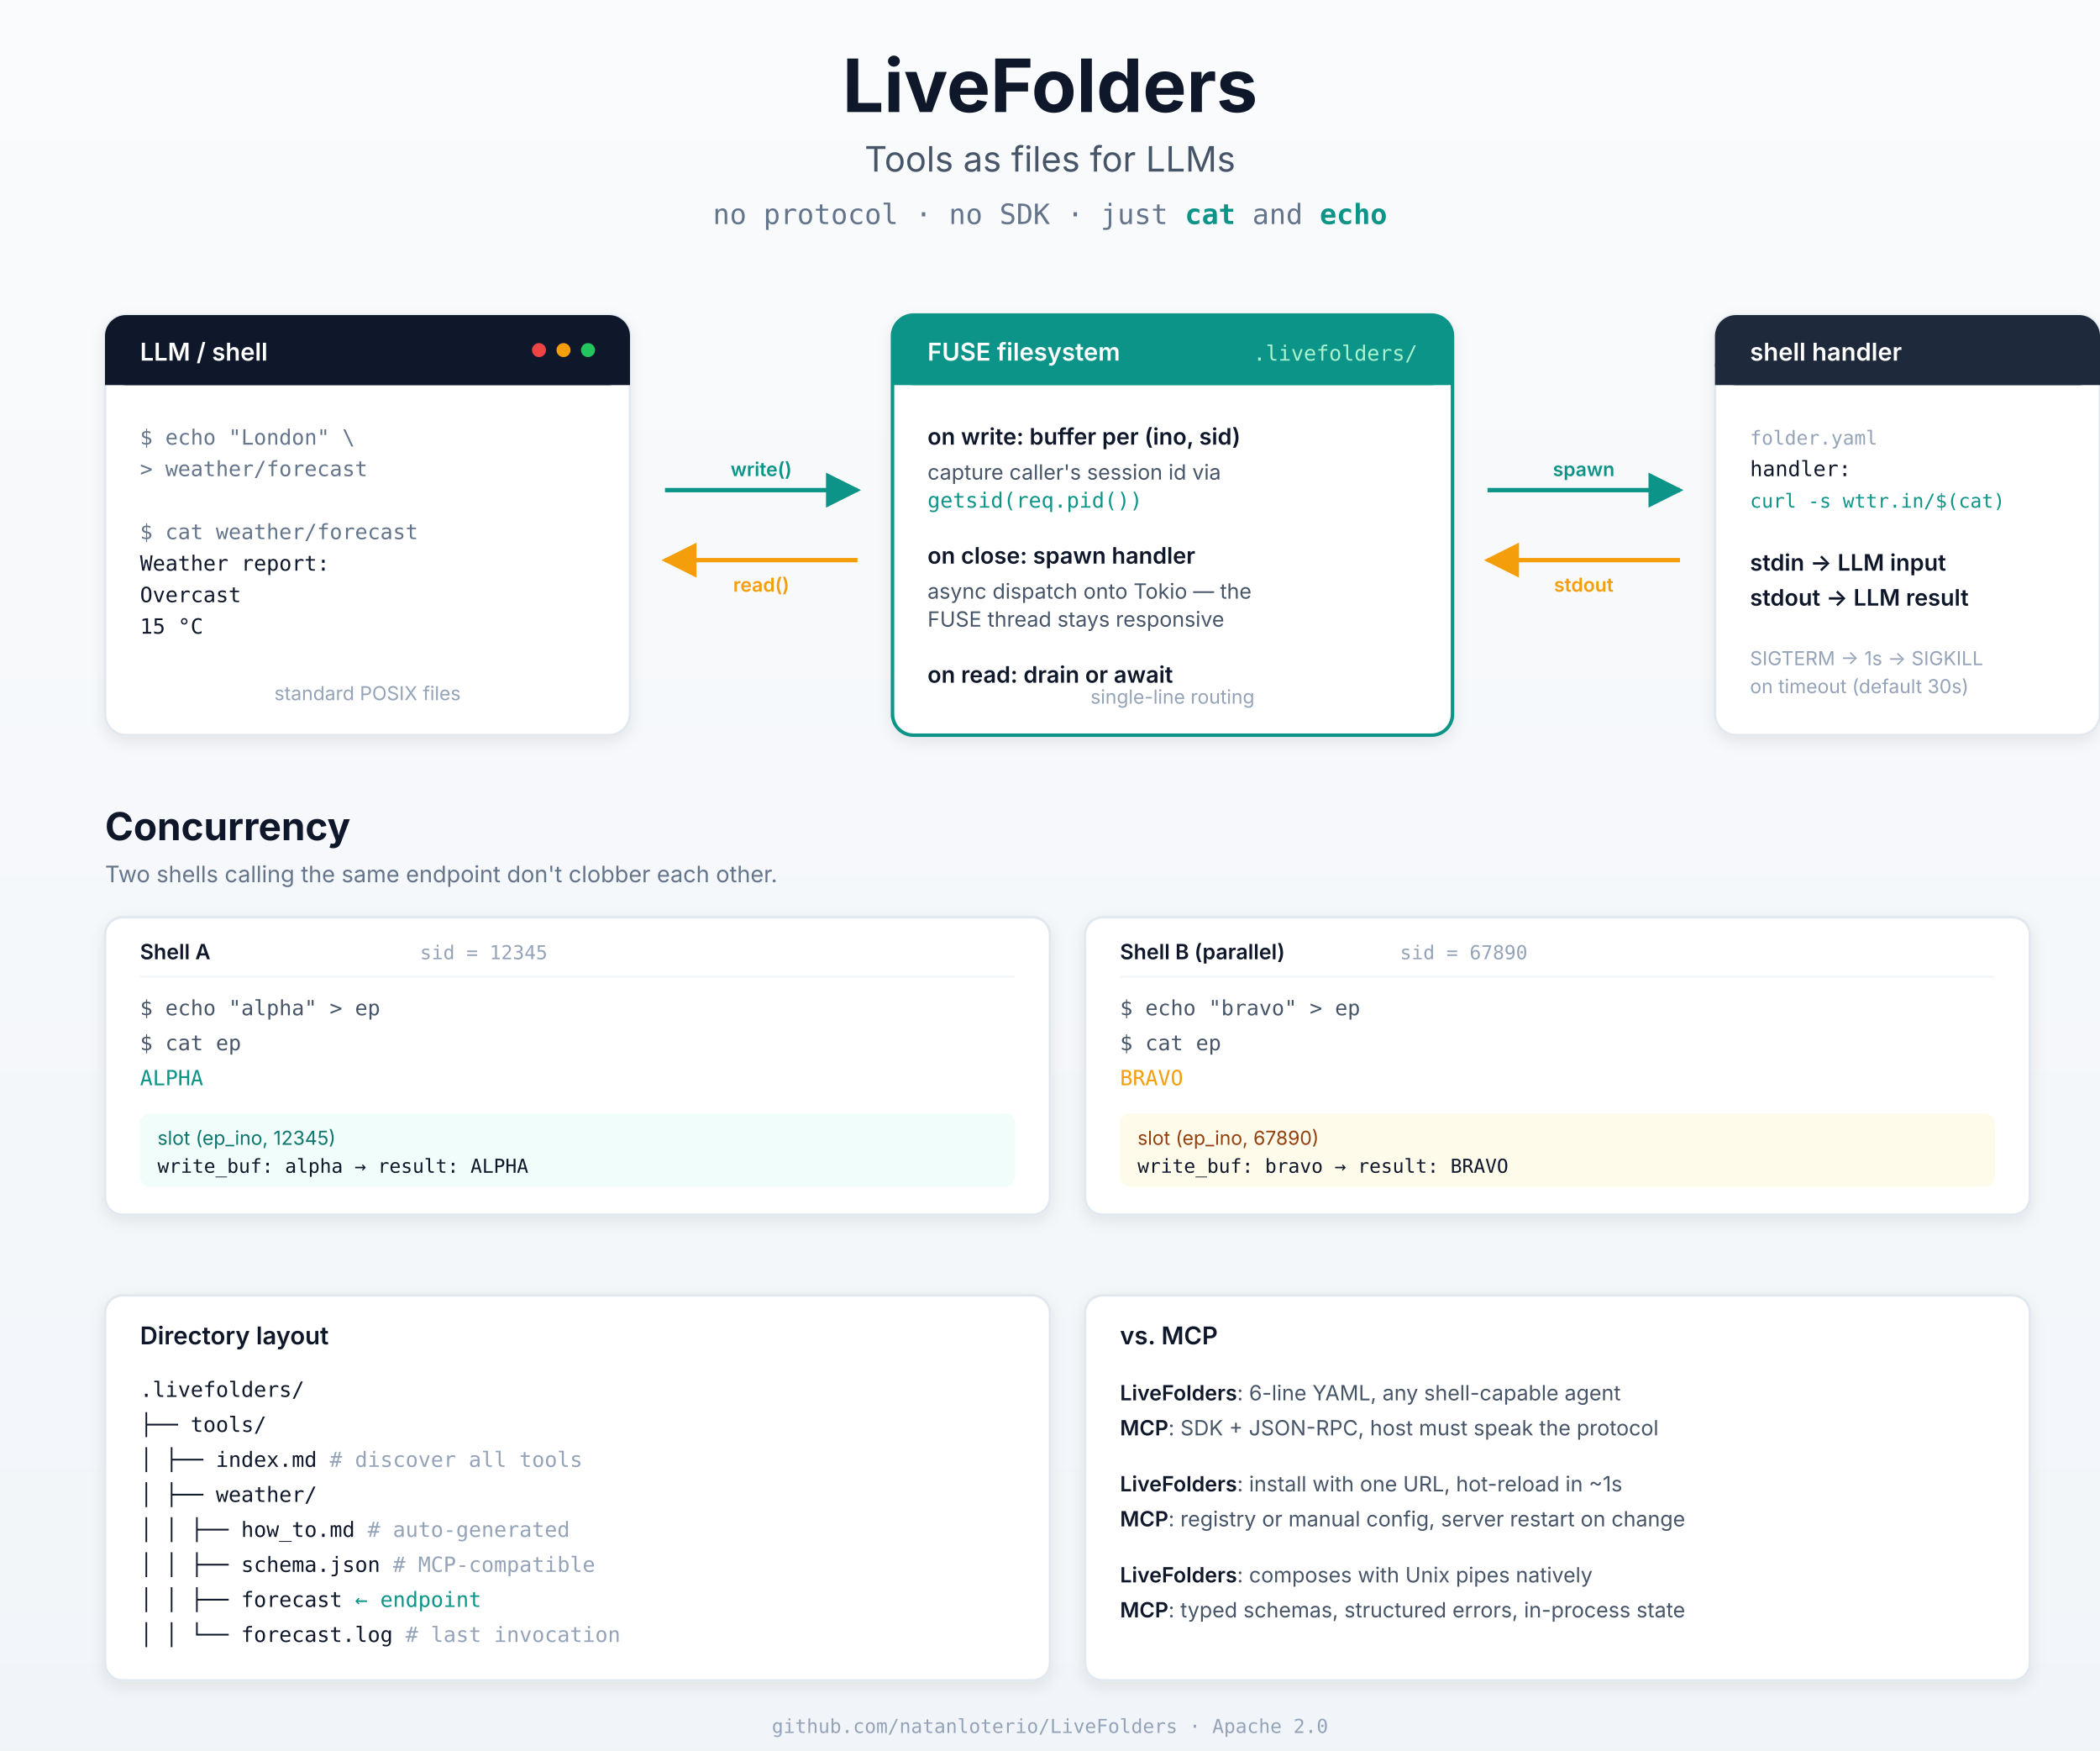
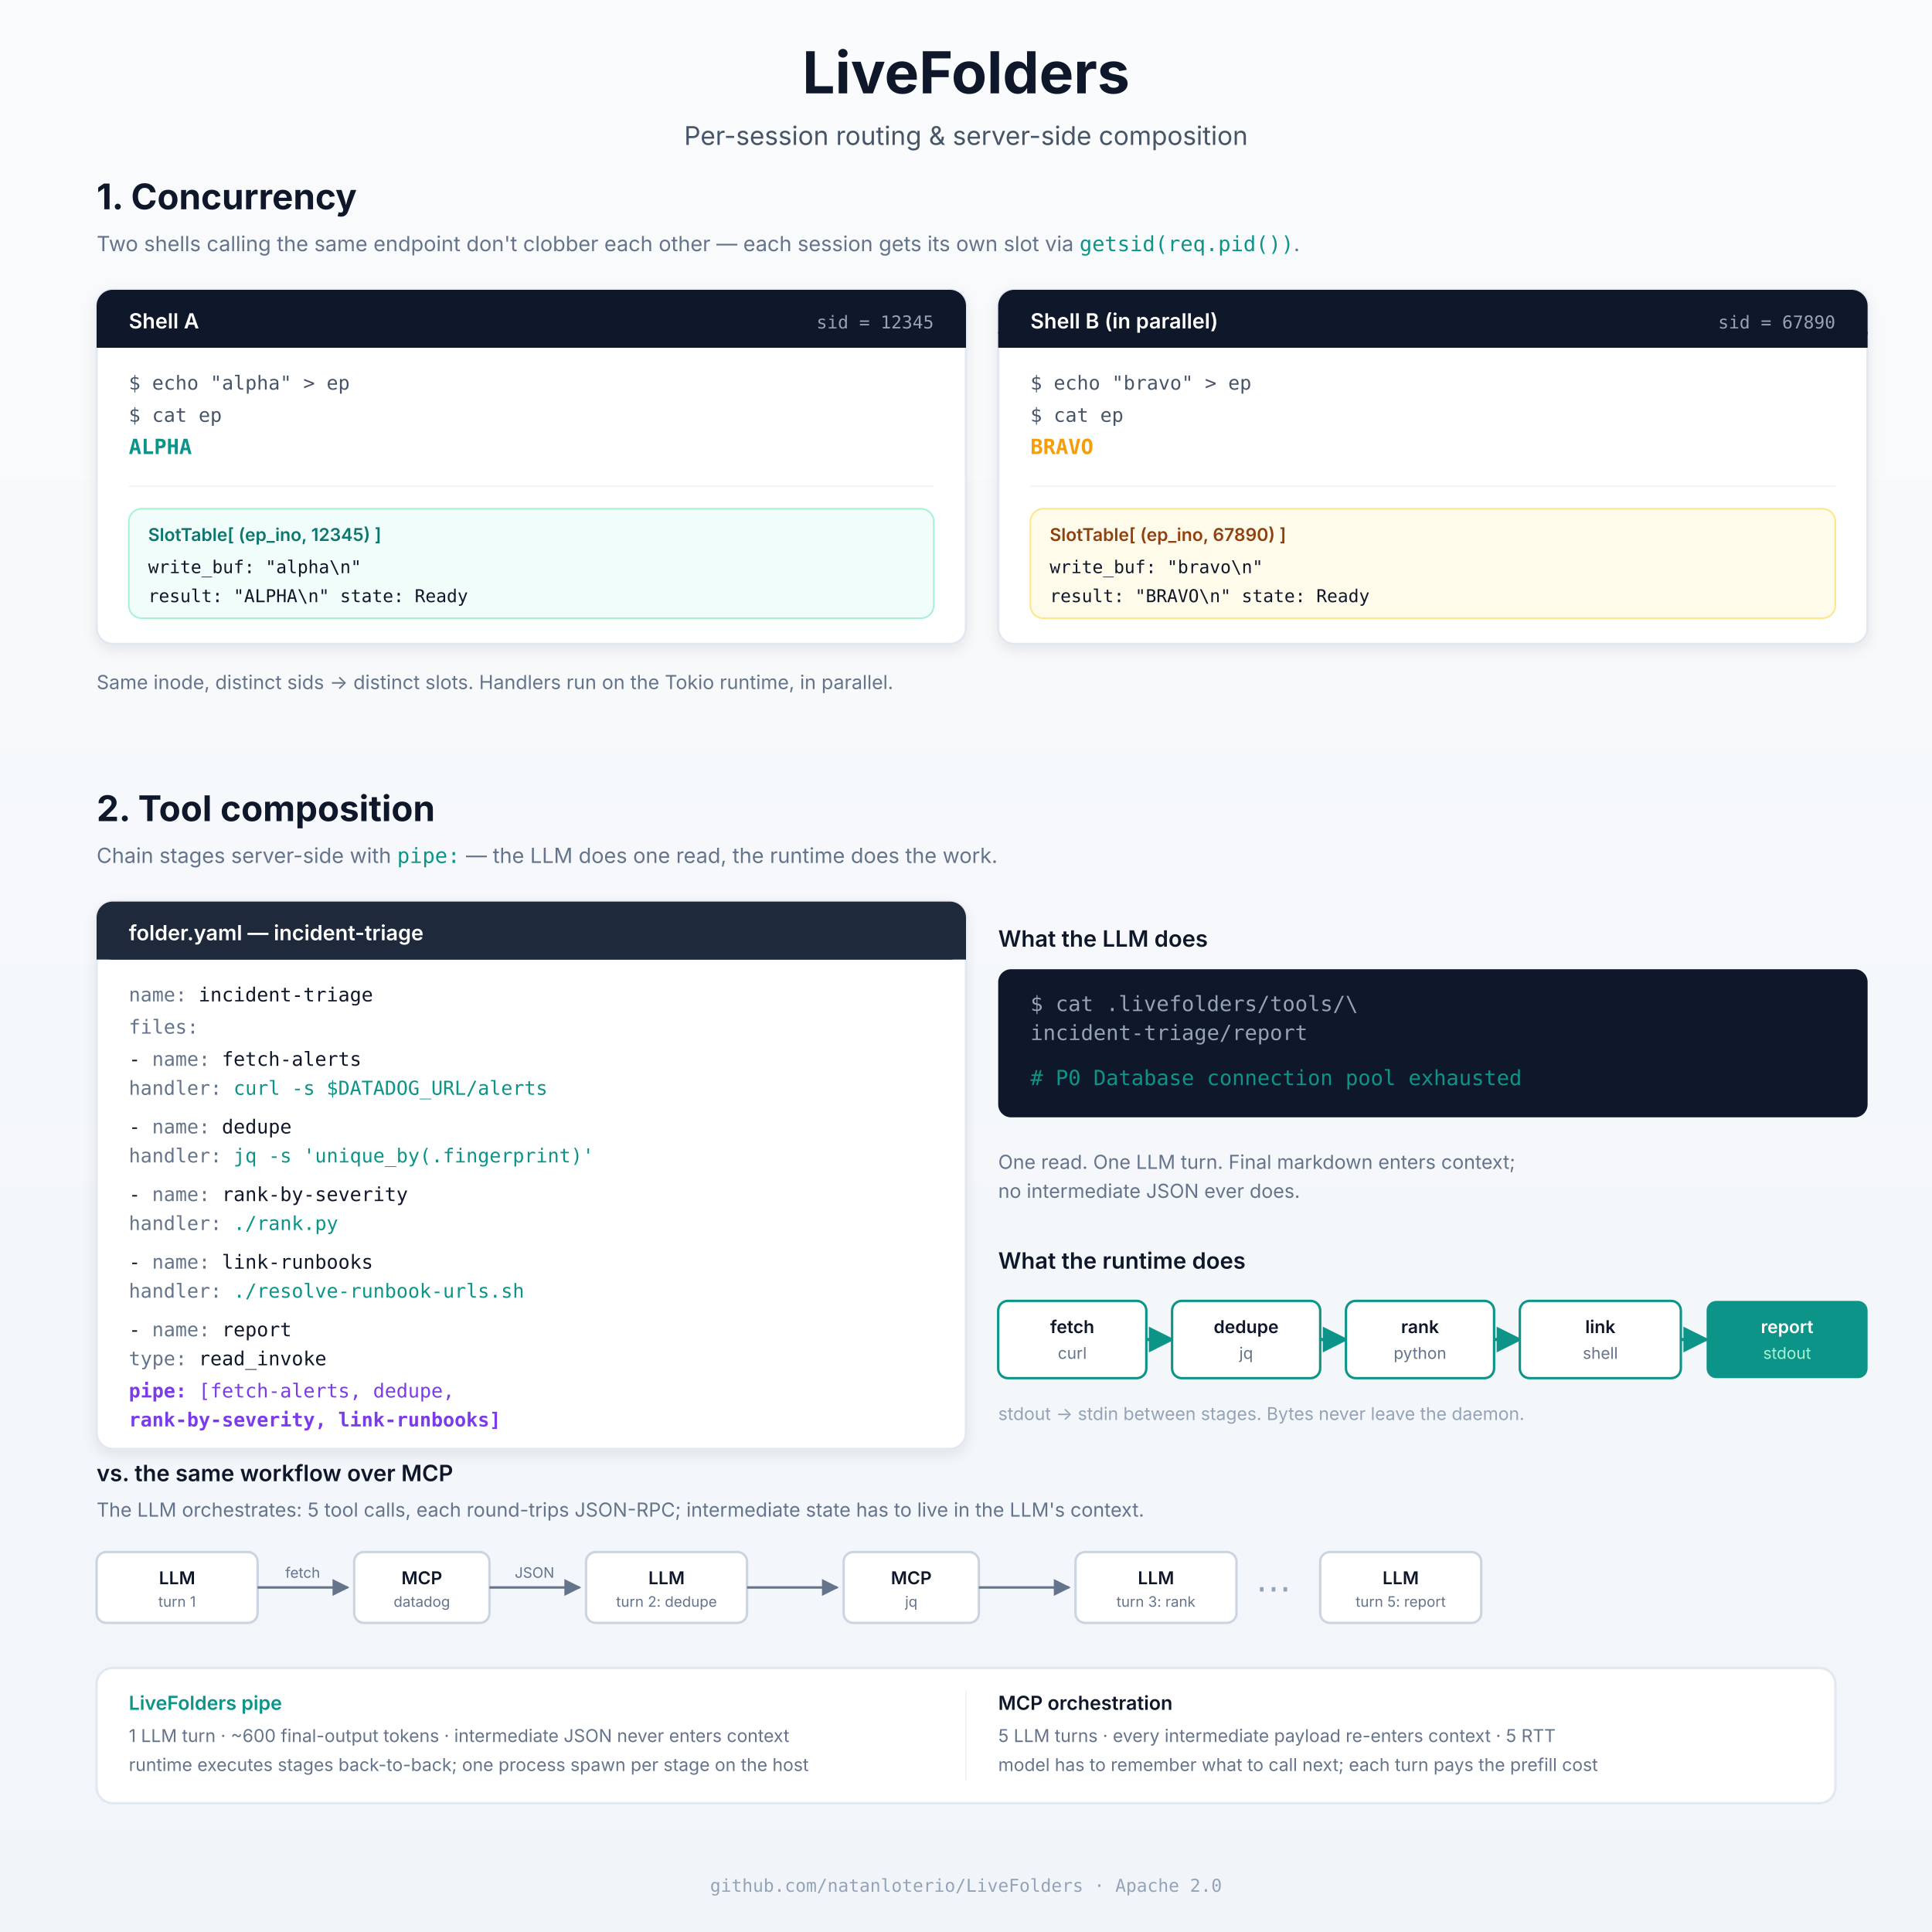
- <svg xmlns="http://www.w3.org/2000/svg" viewBox="0 0 1200 1000" font-family="-apple-system, BlinkMacSystemFont, 'Segoe UI', sans-serif">
+ <svg xmlns="http://www.w3.org/2000/svg" viewBox="0 0 1200 1200" font-family="-apple-system, BlinkMacSystemFont, 'Segoe UI', sans-serif">
  <defs>
    <linearGradient id="bg" x1="0" y1="0" x2="0" y2="1">
      <stop offset="0%" stop-color="#fafbfc" />
      <stop offset="100%" stop-color="#f1f5f9" />
    </linearGradient>
    <marker id="arrow" viewBox="0 0 10 10" refX="9" refY="5" markerWidth="8" markerHeight="8" orient="auto-start-reverse">
      <path d="M0,0 L10,5 L0,10 z" fill="#0d9488" />
    </marker>
-     <marker id="arrow-back" viewBox="0 0 10 10" refX="9" refY="5" markerWidth="8" markerHeight="8" orient="auto-start-reverse">
-       <path d="M0,0 L10,5 L0,10 z" fill="#f59e0b" />
+     <marker id="arrow-slate" viewBox="0 0 10 10" refX="9" refY="5" markerWidth="7" markerHeight="7" orient="auto-start-reverse">
+       <path d="M0,0 L10,5 L0,10 z" fill="#64748b" />
    </marker>
    <filter id="shadow" x="-20%" y="-20%" width="140%" height="140%">
      <feDropShadow dx="0" dy="3" stdDeviation="4" flood-opacity="0.08" />
    </filter>
  </defs>
-   <rect width="1200" height="1000" fill="url(#bg)" />
-   <text x="600" y="64" text-anchor="middle" font-size="42" font-weight="700" fill="#0f172a">LiveFolders</text>
-   <text x="600" y="98" text-anchor="middle" font-size="20" fill="#475569">Tools as files for LLMs</text>
-   <text x="600" y="128" text-anchor="middle" font-size="16" fill="#64748b" font-family="ui-monospace, 'SF Mono', Menlo, monospace">no protocol · no SDK · just <tspan font-weight="600" fill="#0d9488">cat</tspan> and <tspan font-weight="600" fill="#0d9488">echo</tspan>
-   </text>
-   <g transform="translate(60, 180)">
-     <rect x="0" y="0" width="300" height="240" rx="12" fill="white" stroke="#e2e8f0" stroke-width="1.5" filter="url(#shadow)" />
-     <rect x="0" y="0" width="300" height="40" rx="12" fill="#0f172a" />
-     <rect x="0" y="28" width="300" height="12" fill="#0f172a" />
-     <text x="20" y="26" font-size="14" font-weight="600" fill="white">LLM / shell</text>
-     <circle cx="276" cy="20" r="4" fill="#22c55e" />
-     <circle cx="262" cy="20" r="4" fill="#f59e0b" />
-     <circle cx="248" cy="20" r="4" fill="#ef4444" />
-     <text x="20" y="74" font-size="12" fill="#64748b" font-family="ui-monospace, monospace">$ echo "London" \</text>
-     <text x="20" y="92" font-size="12" fill="#64748b" font-family="ui-monospace, monospace">    &gt; weather/forecast</text>
-     <text x="20" y="128" font-size="12" fill="#64748b" font-family="ui-monospace, monospace">$ cat weather/forecast</text>
-     <text x="20" y="146" font-size="12" fill="#0f172a" font-family="ui-monospace, monospace">Weather report:</text>
-     <text x="20" y="164" font-size="12" fill="#0f172a" font-family="ui-monospace, monospace">  Overcast</text>
-     <text x="20" y="182" font-size="12" fill="#0f172a" font-family="ui-monospace, monospace">  15 °C</text>
-     <text x="150" y="220" text-anchor="middle" font-size="11" fill="#94a3b8">standard POSIX files</text>
-     <line x1="320" y1="100" x2="430" y2="100" stroke="#0d9488" stroke-width="2.5" marker-end="url(#arrow)" />
-     <text x="375" y="92" text-anchor="middle" font-size="11" font-weight="600" fill="#0d9488">write()</text>
-     <line x1="430" y1="140" x2="320" y2="140" stroke="#f59e0b" stroke-width="2.5" marker-end="url(#arrow-back)" />
-     <text x="375" y="158" text-anchor="middle" font-size="11" font-weight="600" fill="#f59e0b">read()</text>
-     <rect x="450" y="0" width="320" height="240" rx="12" fill="white" stroke="#0d9488" stroke-width="2" filter="url(#shadow)" />
-     <rect x="450" y="0" width="320" height="40" rx="12" fill="#0d9488" />
-     <rect x="450" y="28" width="320" height="12" fill="#0d9488" />
-     <text x="470" y="26" font-size="14" font-weight="600" fill="white">FUSE filesystem</text>
-     <text x="750" y="26" text-anchor="end" font-size="12" fill="#a7f3d0" font-family="ui-monospace, monospace">.livefolders/</text>
-     <text x="470" y="74" font-size="13" font-weight="600" fill="#0f172a">on write: buffer per (ino, sid)</text>
-     <text x="470" y="94" font-size="12" fill="#475569">capture caller's session id via</text>
-     <text x="470" y="110" font-size="12" font-family="ui-monospace, monospace" fill="#0d9488">getsid(req.pid())</text>
-     <text x="470" y="142" font-size="13" font-weight="600" fill="#0f172a">on close: spawn handler</text>
-     <text x="470" y="162" font-size="12" fill="#475569">async dispatch onto Tokio — the</text>
-     <text x="470" y="178" font-size="12" fill="#475569">FUSE thread stays responsive</text>
-     <text x="470" y="210" font-size="13" font-weight="600" fill="#0f172a">on read: drain or await</text>
-     <text x="470" y="222" font-size="11" fill="#94a3b8" font-family="ui-monospace, monospace" />
-     <text x="610" y="222" text-anchor="middle" font-size="11" fill="#94a3b8">single-line routing</text>
-     <line x1="790" y1="100" x2="900" y2="100" stroke="#0d9488" stroke-width="2.5" marker-end="url(#arrow)" />
-     <text x="845" y="92" text-anchor="middle" font-size="11" font-weight="600" fill="#0d9488">spawn</text>
-     <line x1="900" y1="140" x2="790" y2="140" stroke="#f59e0b" stroke-width="2.5" marker-end="url(#arrow-back)" />
-     <text x="845" y="158" text-anchor="middle" font-size="11" font-weight="600" fill="#f59e0b">stdout</text>
-     <rect x="920" y="0" width="220" height="240" rx="12" fill="white" stroke="#e2e8f0" stroke-width="1.5" filter="url(#shadow)" />
-     <rect x="920" y="0" width="220" height="40" rx="12" fill="#1e293b" />
-     <rect x="920" y="28" width="220" height="12" fill="#1e293b" />
-     <text x="940" y="26" font-size="14" font-weight="600" fill="white">shell handler</text>
-     <text x="940" y="74" font-size="11" fill="#94a3b8" font-family="ui-monospace, monospace">folder.yaml</text>
-     <text x="940" y="92" font-size="12" font-family="ui-monospace, monospace" fill="#0f172a">handler:</text>
-     <text x="940" y="110" font-size="11" font-family="ui-monospace, monospace" fill="#0d9488">  curl -s wttr.in/$(cat)</text>
-     <text x="940" y="146" font-size="13" font-weight="600" fill="#0f172a">stdin → LLM input</text>
-     <text x="940" y="166" font-size="13" font-weight="600" fill="#0f172a">stdout → LLM result</text>
-     <text x="940" y="200" font-size="11" fill="#94a3b8">SIGTERM → 1s → SIGKILL</text>
-     <text x="940" y="216" font-size="11" fill="#94a3b8">on timeout (default 30s)</text>
+   <rect width="1200" height="1200" fill="url(#bg)" />
+   <text x="600" y="58" text-anchor="middle" font-size="36" font-weight="700" fill="#0f172a">LiveFolders</text>
+   <text x="600" y="90" text-anchor="middle" font-size="16" fill="#475569">Per-session routing &amp; server-side composition</text>
+   <g transform="translate(60, 130)">
+     <text x="0" y="0" font-size="22" font-weight="700" fill="#0f172a">1. Concurrency</text>
+     <text x="0" y="26" font-size="13" fill="#64748b">Two shells calling the same endpoint don't clobber each other — each session gets its own slot via <tspan font-family="ui-monospace, monospace" fill="#0d9488">getsid(req.pid())</tspan>.</text>
+     <rect x="0" y="50" width="540" height="220" rx="10" fill="white" stroke="#e2e8f0" stroke-width="1.5" filter="url(#shadow)" />
+     <rect x="0" y="50" width="540" height="36" rx="10" fill="#0f172a" />
+     <rect x="0" y="76" width="540" height="10" fill="#0f172a" />
+     <text x="20" y="74" font-size="13" font-weight="600" fill="white">Shell A</text>
+     <text x="520" y="74" text-anchor="end" font-size="11" fill="#94a3b8" font-family="ui-monospace, monospace">sid = 12345</text>
+     <text x="20" y="112" font-size="12" font-family="ui-monospace, monospace" fill="#475569">$ echo "alpha" &gt; ep</text>
+     <text x="20" y="132" font-size="12" font-family="ui-monospace, monospace" fill="#475569">$ cat ep</text>
+     <text x="20" y="152" font-size="13" font-family="ui-monospace, monospace" font-weight="600" fill="#0d9488">ALPHA</text>
+     <line x1="20" y1="172" x2="520" y2="172" stroke="#f1f5f9" />
+     <rect x="20" y="186" width="500" height="68" rx="8" fill="#f0fdfa" stroke="#a7f3d0" stroke-width="1" />
+     <text x="32" y="206" font-size="11" font-weight="600" fill="#0f766e">SlotTable[ (ep_ino, 12345) ]</text>
+     <text x="32" y="226" font-size="11" font-family="ui-monospace, monospace" fill="#0f172a">write_buf: "alpha\n"</text>
+     <text x="32" y="244" font-size="11" font-family="ui-monospace, monospace" fill="#0f172a">result:    "ALPHA\n"   state: Ready</text>
+     <rect x="560" y="50" width="540" height="220" rx="10" fill="white" stroke="#e2e8f0" stroke-width="1.5" filter="url(#shadow)" />
+     <rect x="560" y="50" width="540" height="36" rx="10" fill="#0f172a" />
+     <rect x="560" y="76" width="540" height="10" fill="#0f172a" />
+     <text x="580" y="74" font-size="13" font-weight="600" fill="white">Shell B (in parallel)</text>
+     <text x="1080" y="74" text-anchor="end" font-size="11" fill="#94a3b8" font-family="ui-monospace, monospace">sid = 67890</text>
+     <text x="580" y="112" font-size="12" font-family="ui-monospace, monospace" fill="#475569">$ echo "bravo" &gt; ep</text>
+     <text x="580" y="132" font-size="12" font-family="ui-monospace, monospace" fill="#475569">$ cat ep</text>
+     <text x="580" y="152" font-size="13" font-family="ui-monospace, monospace" font-weight="600" fill="#f59e0b">BRAVO</text>
+     <line x1="580" y1="172" x2="1080" y2="172" stroke="#f1f5f9" />
+     <rect x="580" y="186" width="500" height="68" rx="8" fill="#fffbeb" stroke="#fde68a" stroke-width="1" />
+     <text x="592" y="206" font-size="11" font-weight="600" fill="#92400e">SlotTable[ (ep_ino, 67890) ]</text>
+     <text x="592" y="226" font-size="11" font-family="ui-monospace, monospace" fill="#0f172a">write_buf: "bravo\n"</text>
+     <text x="592" y="244" font-size="11" font-family="ui-monospace, monospace" fill="#0f172a">result:    "BRAVO\n"   state: Ready</text>
+     <text x="0" y="298" font-size="12" fill="#64748b">Same inode, distinct sids → distinct slots. Handlers run on the Tokio runtime, in parallel.</text>
  </g>
-   <g transform="translate(60, 480)">
-     <text x="0" y="0" font-size="22" font-weight="700" fill="#0f172a">Concurrency</text>
-     <text x="0" y="24" font-size="13" fill="#64748b">Two shells calling the same endpoint don't clobber each other.</text>
-     <rect x="0" y="44" width="540" height="170" rx="10" fill="white" stroke="#e2e8f0" stroke-width="1.5" filter="url(#shadow)" />
-     <text x="20" y="68" font-size="12" font-weight="600" fill="#0f172a">Shell A</text>
-     <text x="180" y="68" font-size="11" fill="#94a3b8" font-family="ui-monospace, monospace">sid = 12345</text>
-     <line x1="20" y1="78" x2="520" y2="78" stroke="#f1f5f9" />
-     <text x="20" y="100" font-size="12" font-family="ui-monospace, monospace" fill="#475569">$ echo "alpha" &gt; ep</text>
-     <text x="20" y="120" font-size="12" font-family="ui-monospace, monospace" fill="#475569">$ cat ep</text>
-     <text x="20" y="140" font-size="12" font-family="ui-monospace, monospace" fill="#0d9488">ALPHA</text>
-     <rect x="20" y="156" width="500" height="42" rx="6" fill="#f0fdfa" />
-     <text x="30" y="174" font-size="11" fill="#0f766e">slot (ep_ino, 12345)</text>
-     <text x="30" y="190" font-size="11" font-family="ui-monospace, monospace" fill="#0f172a">write_buf: alpha → result: ALPHA</text>
-     <rect x="560" y="44" width="540" height="170" rx="10" fill="white" stroke="#e2e8f0" stroke-width="1.5" filter="url(#shadow)" />
-     <text x="580" y="68" font-size="12" font-weight="600" fill="#0f172a">Shell B (parallel)</text>
-     <text x="740" y="68" font-size="11" fill="#94a3b8" font-family="ui-monospace, monospace">sid = 67890</text>
-     <line x1="580" y1="78" x2="1080" y2="78" stroke="#f1f5f9" />
-     <text x="580" y="100" font-size="12" font-family="ui-monospace, monospace" fill="#475569">$ echo "bravo" &gt; ep</text>
-     <text x="580" y="120" font-size="12" font-family="ui-monospace, monospace" fill="#475569">$ cat ep</text>
-     <text x="580" y="140" font-size="12" font-family="ui-monospace, monospace" fill="#f59e0b">BRAVO</text>
-     <rect x="580" y="156" width="500" height="42" rx="6" fill="#fffbeb" />
-     <text x="590" y="174" font-size="11" fill="#92400e">slot (ep_ino, 67890)</text>
-     <text x="590" y="190" font-size="11" font-family="ui-monospace, monospace" fill="#0f172a">write_buf: bravo → result: BRAVO</text>
-   </g>
-   <g transform="translate(60, 740)">
-     <rect x="0" y="0" width="540" height="220" rx="10" fill="white" stroke="#e2e8f0" stroke-width="1.5" filter="url(#shadow)" />
-     <text x="20" y="28" font-size="14" font-weight="600" fill="#0f172a">Directory layout</text>
-     <g font-family="ui-monospace, monospace" font-size="12" fill="#0f172a">
-       <text x="20" y="58">.livefolders/</text>
-       <text x="20" y="78">├── tools/</text>
-       <text x="20" y="98">│   ├── index.md          <tspan fill="#94a3b8"># discover all tools</tspan>
+   <g transform="translate(60, 510)">
+     <text x="0" y="0" font-size="22" font-weight="700" fill="#0f172a">2. Tool composition</text>
+     <text x="0" y="26" font-size="13" fill="#64748b">Chain stages server-side with <tspan font-family="ui-monospace, monospace" fill="#0d9488">pipe:</tspan> — the LLM does one read, the runtime does the work.</text>
+     <rect x="0" y="50" width="540" height="340" rx="10" fill="white" stroke="#e2e8f0" stroke-width="1.5" filter="url(#shadow)" />
+     <rect x="0" y="50" width="540" height="36" rx="10" fill="#1e293b" />
+     <rect x="0" y="76" width="540" height="10" fill="#1e293b" />
+     <text x="20" y="74" font-size="13" font-weight="600" fill="white">folder.yaml — incident-triage</text>
+     <g font-family="ui-monospace, 'SF Mono', monospace" font-size="12">
+       <text x="20" y="112" fill="#0f172a">
+         <tspan fill="#64748b">name:</tspan> incident-triage</text>
+       <text x="20" y="132" fill="#0f172a">
+         <tspan fill="#64748b">files:</tspan>
      </text>
-       <text x="20" y="118">│   ├── weather/</text>
-       <text x="20" y="138">│   │   ├── how_to.md     <tspan fill="#94a3b8"># auto-generated</tspan>
+       <text x="20" y="152" fill="#0f172a">  - <tspan fill="#64748b">name:</tspan> fetch-alerts</text>
+       <text x="20" y="170" fill="#0f172a">
+         <tspan fill="#64748b">handler:</tspan>
+         <tspan fill="#0d9488">curl -s $DATADOG_URL/alerts</tspan>
      </text>
-       <text x="20" y="158">│   │   ├── schema.json   <tspan fill="#94a3b8"># MCP-compatible</tspan>
+       <text x="20" y="194" fill="#0f172a">  - <tspan fill="#64748b">name:</tspan> dedupe</text>
+       <text x="20" y="212" fill="#0f172a">
+         <tspan fill="#64748b">handler:</tspan>
+         <tspan fill="#0d9488">jq -s 'unique_by(.fingerprint)'</tspan>
      </text>
-       <text x="20" y="178">│   │   ├── forecast      <tspan fill="#0d9488">← endpoint</tspan>
+       <text x="20" y="236" fill="#0f172a">  - <tspan fill="#64748b">name:</tspan> rank-by-severity</text>
+       <text x="20" y="254" fill="#0f172a">
+         <tspan fill="#64748b">handler:</tspan>
+         <tspan fill="#0d9488">./rank.py</tspan>
      </text>
-       <text x="20" y="198">│   │   └── forecast.log  <tspan fill="#94a3b8"># last invocation</tspan>
+       <text x="20" y="278" fill="#0f172a">  - <tspan fill="#64748b">name:</tspan> link-runbooks</text>
+       <text x="20" y="296" fill="#0f172a">
+         <tspan fill="#64748b">handler:</tspan>
+         <tspan fill="#0d9488">./resolve-runbook-urls.sh</tspan>
      </text>
+       <text x="20" y="320" fill="#0f172a">  - <tspan fill="#64748b">name:</tspan> report</text>
+       <text x="20" y="338" fill="#0f172a">
+         <tspan fill="#64748b">type:</tspan> read_invoke</text>
+       <text x="20" y="358" fill="#0f172a">
+         <tspan fill="#7c3aed" font-weight="600">pipe:</tspan>
+         <tspan fill="#7c3aed">[fetch-alerts, dedupe,</tspan>
+       </text>
+       <text x="20" y="376" fill="#7c3aed" font-weight="600">           rank-by-severity, link-runbooks]</text>
    </g>
-     <rect x="560" y="0" width="540" height="220" rx="10" fill="white" stroke="#e2e8f0" stroke-width="1.5" filter="url(#shadow)" />
-     <text x="580" y="28" font-size="14" font-weight="600" fill="#0f172a">vs. MCP</text>
-     <g font-size="12" fill="#475569">
-       <text x="580" y="60">
-         <tspan font-weight="600" fill="#0f172a">LiveFolders</tspan>: 6-line YAML, any shell-capable agent</text>
-       <text x="580" y="80">
-         <tspan font-weight="600" fill="#0f172a">MCP</tspan>: SDK + JSON-RPC, host must speak the protocol</text>
-       <text x="580" y="112">
-         <tspan font-weight="600" fill="#0f172a">LiveFolders</tspan>: install with one URL, hot-reload in ~1s</text>
-       <text x="580" y="132">
-         <tspan font-weight="600" fill="#0f172a">MCP</tspan>: registry or manual config, server restart on change</text>
-       <text x="580" y="164">
-         <tspan font-weight="600" fill="#0f172a">LiveFolders</tspan>: composes with Unix pipes natively</text>
-       <text x="580" y="184">
-         <tspan font-weight="600" fill="#0f172a">MCP</tspan>: typed schemas, structured errors, in-process state</text>
+     <g transform="translate(560, 0)">
+       <text x="0" y="78" font-size="14" font-weight="600" fill="#0f172a">What the LLM does</text>
+       <rect x="0" y="92" width="540" height="92" rx="8" fill="#0f172a" />
+       <text x="20" y="118" font-size="13" font-family="ui-monospace, monospace" fill="#94a3b8">$ cat .livefolders/tools/\</text>
+       <text x="20" y="136" font-size="13" font-family="ui-monospace, monospace" fill="#94a3b8">    incident-triage/report</text>
+       <text x="20" y="164" font-size="13" font-family="ui-monospace, monospace" fill="#0d9488"># P0 Database connection pool exhausted</text>
+       <text x="0" y="216" font-size="12" fill="#64748b">One read. One LLM turn. Final markdown enters context;</text>
+       <text x="0" y="234" font-size="12" fill="#64748b">no intermediate JSON ever does.</text>
+       <text x="0" y="278" font-size="14" font-weight="600" fill="#0f172a">What the runtime does</text>
+       <g transform="translate(0, 298)">
+         <rect x="0" y="0" width="92" height="48" rx="6" fill="white" stroke="#0d9488" stroke-width="1.5" />
+         <text x="46" y="20" text-anchor="middle" font-size="11" font-weight="600" fill="#0f172a">fetch</text>
+         <text x="46" y="36" text-anchor="middle" font-size="10" fill="#64748b">curl</text>
+         <line x1="92" y1="24" x2="108" y2="24" stroke="#0d9488" stroke-width="2" marker-end="url(#arrow)" />
+         <rect x="108" y="0" width="92" height="48" rx="6" fill="white" stroke="#0d9488" stroke-width="1.5" />
+         <text x="154" y="20" text-anchor="middle" font-size="11" font-weight="600" fill="#0f172a">dedupe</text>
+         <text x="154" y="36" text-anchor="middle" font-size="10" fill="#64748b">jq</text>
+         <line x1="200" y1="24" x2="216" y2="24" stroke="#0d9488" stroke-width="2" marker-end="url(#arrow)" />
+         <rect x="216" y="0" width="92" height="48" rx="6" fill="white" stroke="#0d9488" stroke-width="1.5" />
+         <text x="262" y="20" text-anchor="middle" font-size="11" font-weight="600" fill="#0f172a">rank</text>
+         <text x="262" y="36" text-anchor="middle" font-size="10" fill="#64748b">python</text>
+         <line x1="308" y1="24" x2="324" y2="24" stroke="#0d9488" stroke-width="2" marker-end="url(#arrow)" />
+         <rect x="324" y="0" width="100" height="48" rx="6" fill="white" stroke="#0d9488" stroke-width="1.5" />
+         <text x="374" y="20" text-anchor="middle" font-size="11" font-weight="600" fill="#0f172a">link</text>
+         <text x="374" y="36" text-anchor="middle" font-size="10" fill="#64748b">shell</text>
+         <line x1="424" y1="24" x2="440" y2="24" stroke="#0d9488" stroke-width="2" marker-end="url(#arrow)" />
+         <rect x="440" y="0" width="100" height="48" rx="6" fill="#0d9488" />
+         <text x="490" y="20" text-anchor="middle" font-size="11" font-weight="600" fill="white">report</text>
+         <text x="490" y="36" text-anchor="middle" font-size="10" fill="#a7f3d0">stdout</text>
+       </g>
+       <text x="0" y="372" font-size="11" fill="#94a3b8">stdout → stdin between stages. Bytes never leave the daemon.</text>
    </g>
  </g>
-   <text x="600" y="990" text-anchor="middle" font-size="11" fill="#94a3b8" font-family="ui-monospace, monospace">github.com/natanloterio/LiveFolders · Apache 2.0</text>
+   <g transform="translate(60, 920)">
+     <text x="0" y="0" font-size="14" font-weight="600" fill="#0f172a">vs. the same workflow over MCP</text>
+     <text x="0" y="22" font-size="12" fill="#64748b">The LLM orchestrates: 5 tool calls, each round-trips JSON-RPC; intermediate state has to live in the LLM's context.</text>
+     <g transform="translate(0, 44)">
+       <rect x="0" y="0" width="100" height="44" rx="6" fill="white" stroke="#cbd5e1" stroke-width="1.5" />
+       <text x="50" y="20" text-anchor="middle" font-size="11" font-weight="600" fill="#0f172a">LLM</text>
+       <text x="50" y="34" text-anchor="middle" font-size="9" fill="#64748b">turn 1</text>
+       <line x1="100" y1="22" x2="156" y2="22" stroke="#64748b" stroke-width="1.5" marker-end="url(#arrow-slate)" />
+       <text x="128" y="16" text-anchor="middle" font-size="9" fill="#64748b">fetch</text>
+       <rect x="160" y="0" width="84" height="44" rx="6" fill="white" stroke="#cbd5e1" stroke-width="1.5" />
+       <text x="202" y="20" text-anchor="middle" font-size="11" font-weight="600" fill="#0f172a">MCP</text>
+       <text x="202" y="34" text-anchor="middle" font-size="9" fill="#64748b">datadog</text>
+       <line x1="244" y1="22" x2="300" y2="22" stroke="#64748b" stroke-width="1.5" marker-end="url(#arrow-slate)" />
+       <text x="272" y="16" text-anchor="middle" font-size="9" fill="#64748b">JSON</text>
+       <rect x="304" y="0" width="100" height="44" rx="6" fill="white" stroke="#cbd5e1" stroke-width="1.5" />
+       <text x="354" y="20" text-anchor="middle" font-size="11" font-weight="600" fill="#0f172a">LLM</text>
+       <text x="354" y="34" text-anchor="middle" font-size="9" fill="#64748b">turn 2: dedupe</text>
+       <line x1="404" y1="22" x2="460" y2="22" stroke="#64748b" stroke-width="1.5" marker-end="url(#arrow-slate)" />
+       <rect x="464" y="0" width="84" height="44" rx="6" fill="white" stroke="#cbd5e1" stroke-width="1.5" />
+       <text x="506" y="20" text-anchor="middle" font-size="11" font-weight="600" fill="#0f172a">MCP</text>
+       <text x="506" y="34" text-anchor="middle" font-size="9" fill="#64748b">jq</text>
+       <line x1="548" y1="22" x2="604" y2="22" stroke="#64748b" stroke-width="1.5" marker-end="url(#arrow-slate)" />
+       <rect x="608" y="0" width="100" height="44" rx="6" fill="white" stroke="#cbd5e1" stroke-width="1.5" />
+       <text x="658" y="20" text-anchor="middle" font-size="11" font-weight="600" fill="#0f172a">LLM</text>
+       <text x="658" y="34" text-anchor="middle" font-size="9" fill="#64748b">turn 3: rank</text>
+       <text x="720" y="30" font-size="22" fill="#94a3b8">⋯</text>
+       <rect x="760" y="0" width="100" height="44" rx="6" fill="white" stroke="#cbd5e1" stroke-width="1.5" />
+       <text x="810" y="20" text-anchor="middle" font-size="11" font-weight="600" fill="#0f172a">LLM</text>
+       <text x="810" y="34" text-anchor="middle" font-size="9" fill="#64748b">turn 5: report</text>
+     </g>
+     <g transform="translate(0, 116)">
+       <rect x="0" y="0" width="1080" height="84" rx="10" fill="white" stroke="#e2e8f0" stroke-width="1.5" />
+       <text x="20" y="26" font-size="12" font-weight="600" fill="#0d9488">LiveFolders pipe</text>
+       <text x="20" y="46" font-size="11" fill="#64748b">1 LLM turn  ·  ~600 final-output tokens  ·  intermediate JSON never enters context</text>
+       <text x="20" y="64" font-size="11" fill="#64748b">runtime executes stages back-to-back; one process spawn per stage on the host</text>
+       <line x1="540" y1="14" x2="540" y2="70" stroke="#f1f5f9" />
+       <text x="560" y="26" font-size="12" font-weight="600" fill="#0f172a">MCP orchestration</text>
+       <text x="560" y="46" font-size="11" fill="#64748b">5 LLM turns  ·  every intermediate payload re-enters context  ·  5 RTT</text>
+       <text x="560" y="64" font-size="11" fill="#64748b">model has to remember what to call next; each turn pays the prefill cost</text>
+     </g>
+   </g>
+   <text x="600" y="1175" text-anchor="middle" font-size="11" fill="#94a3b8" font-family="ui-monospace, monospace">github.com/natanloterio/LiveFolders  ·  Apache 2.0</text>
</svg>
